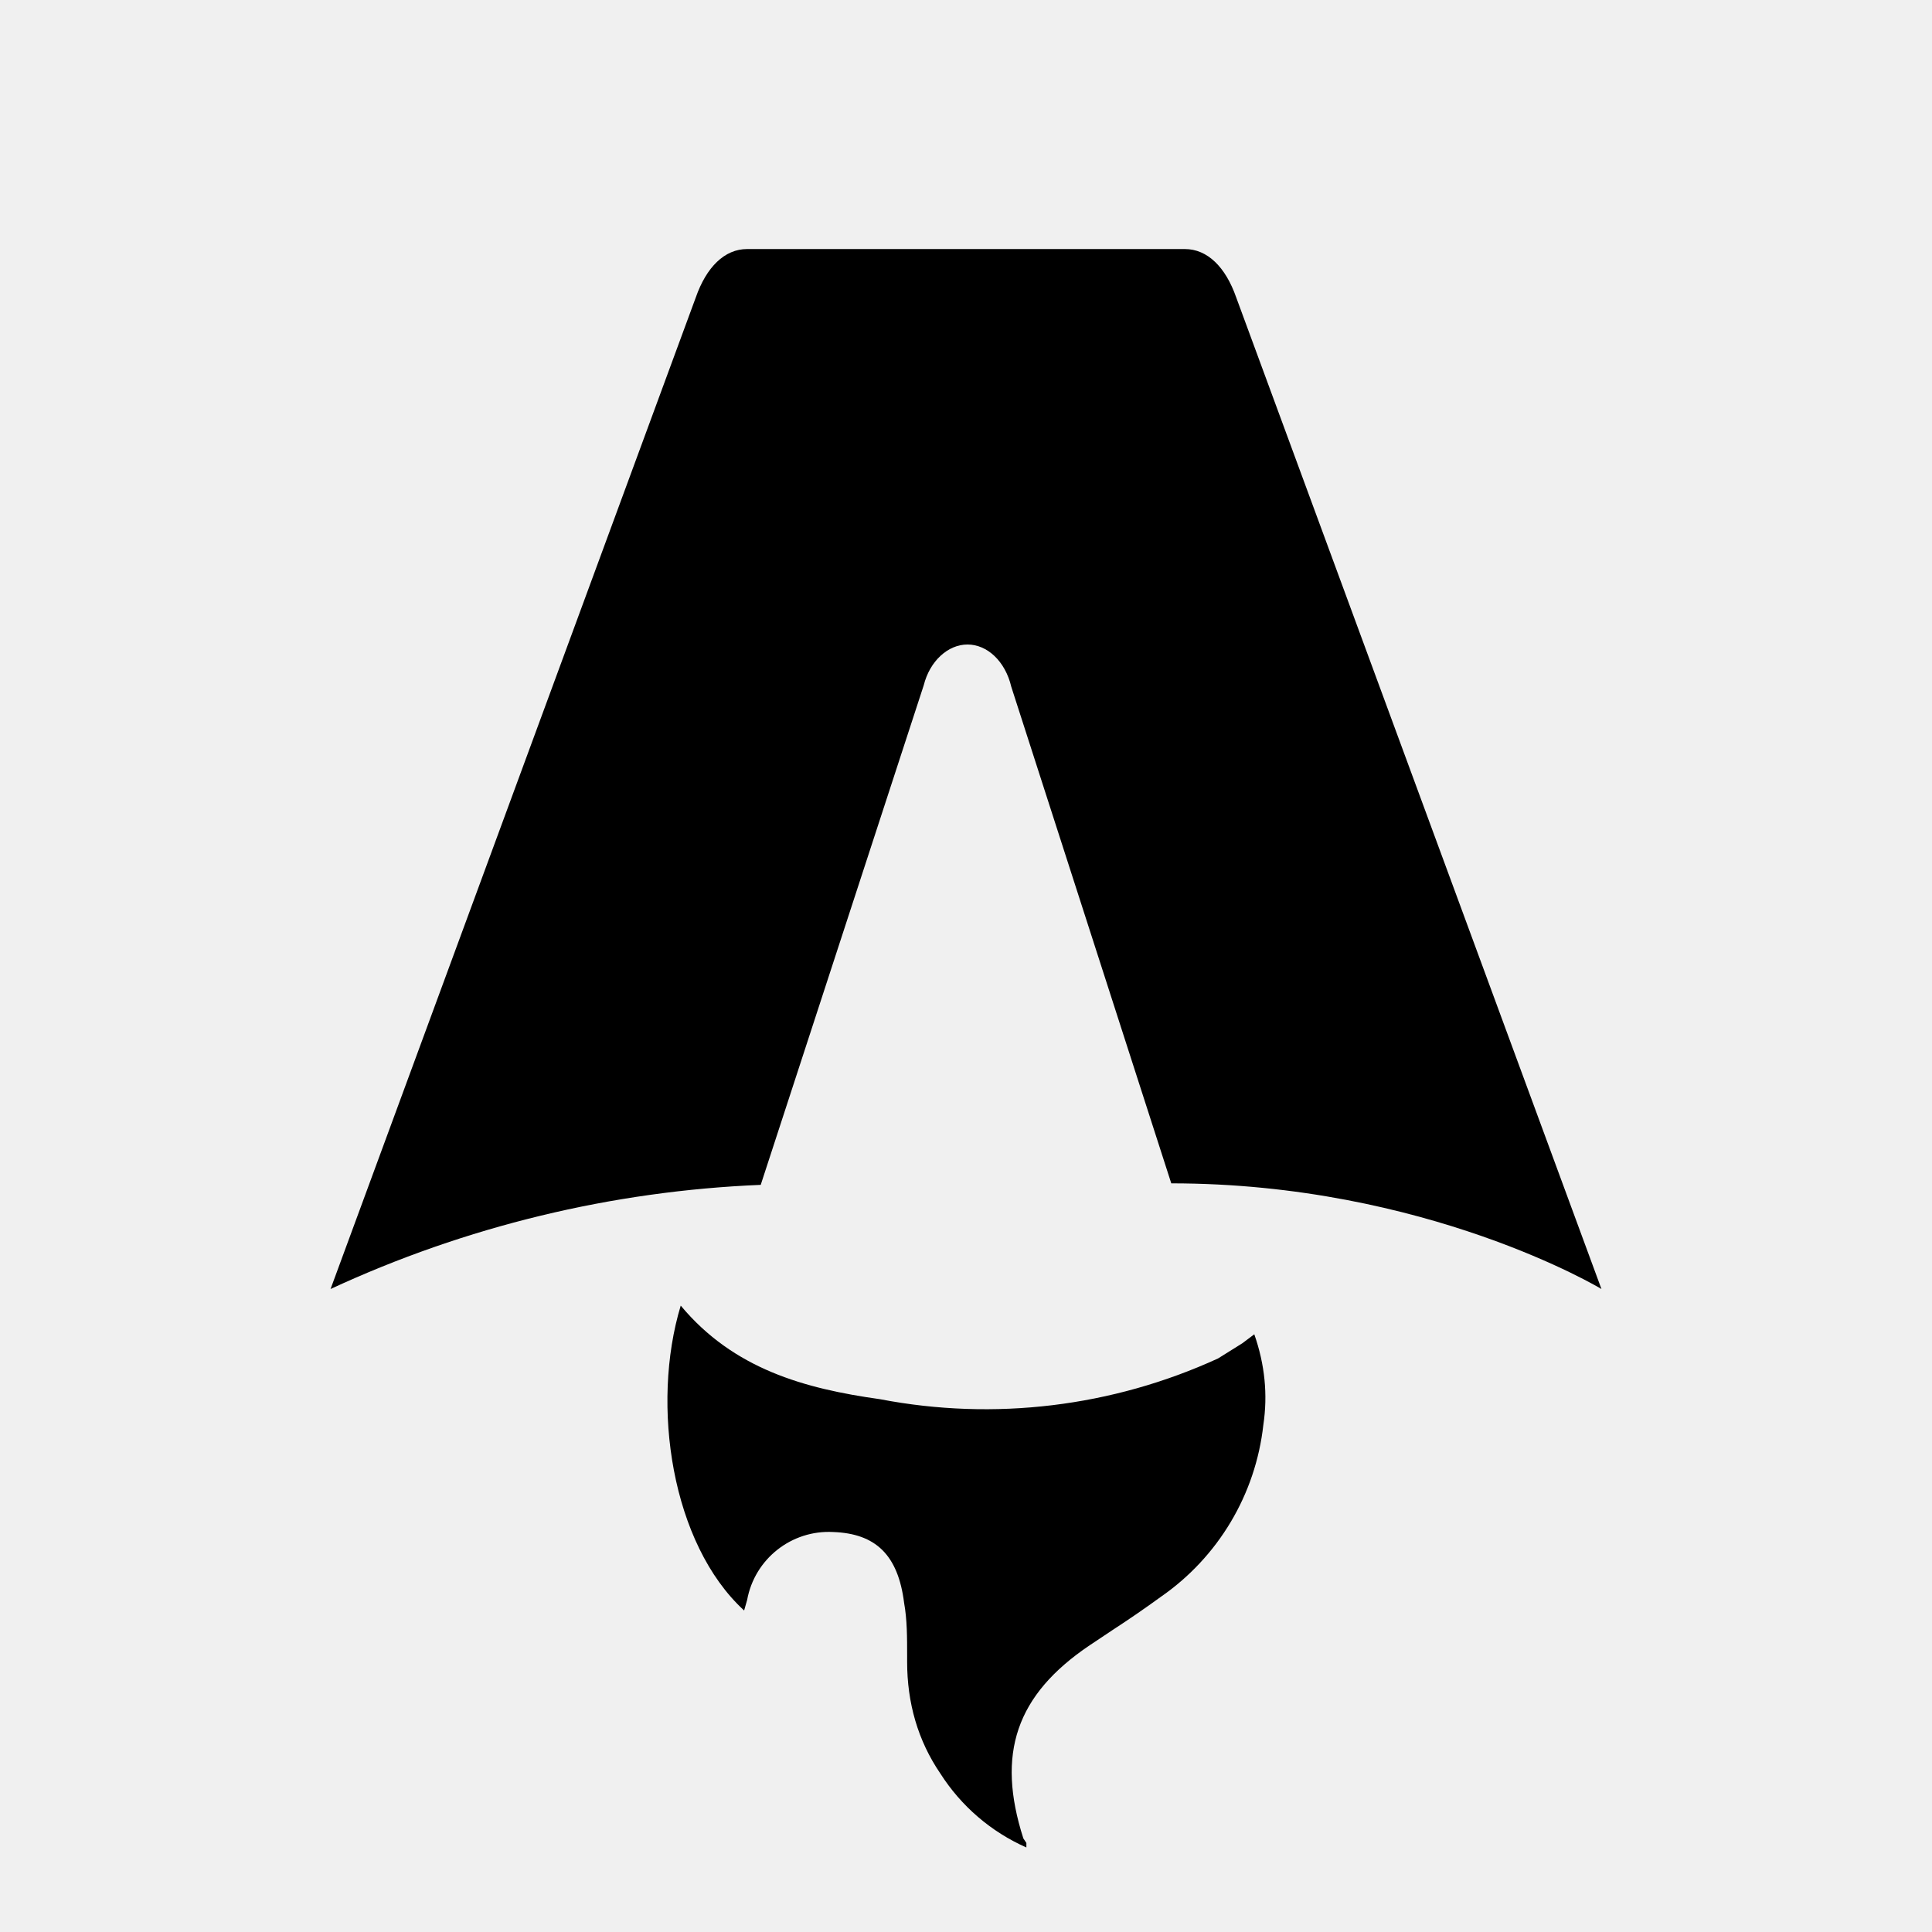
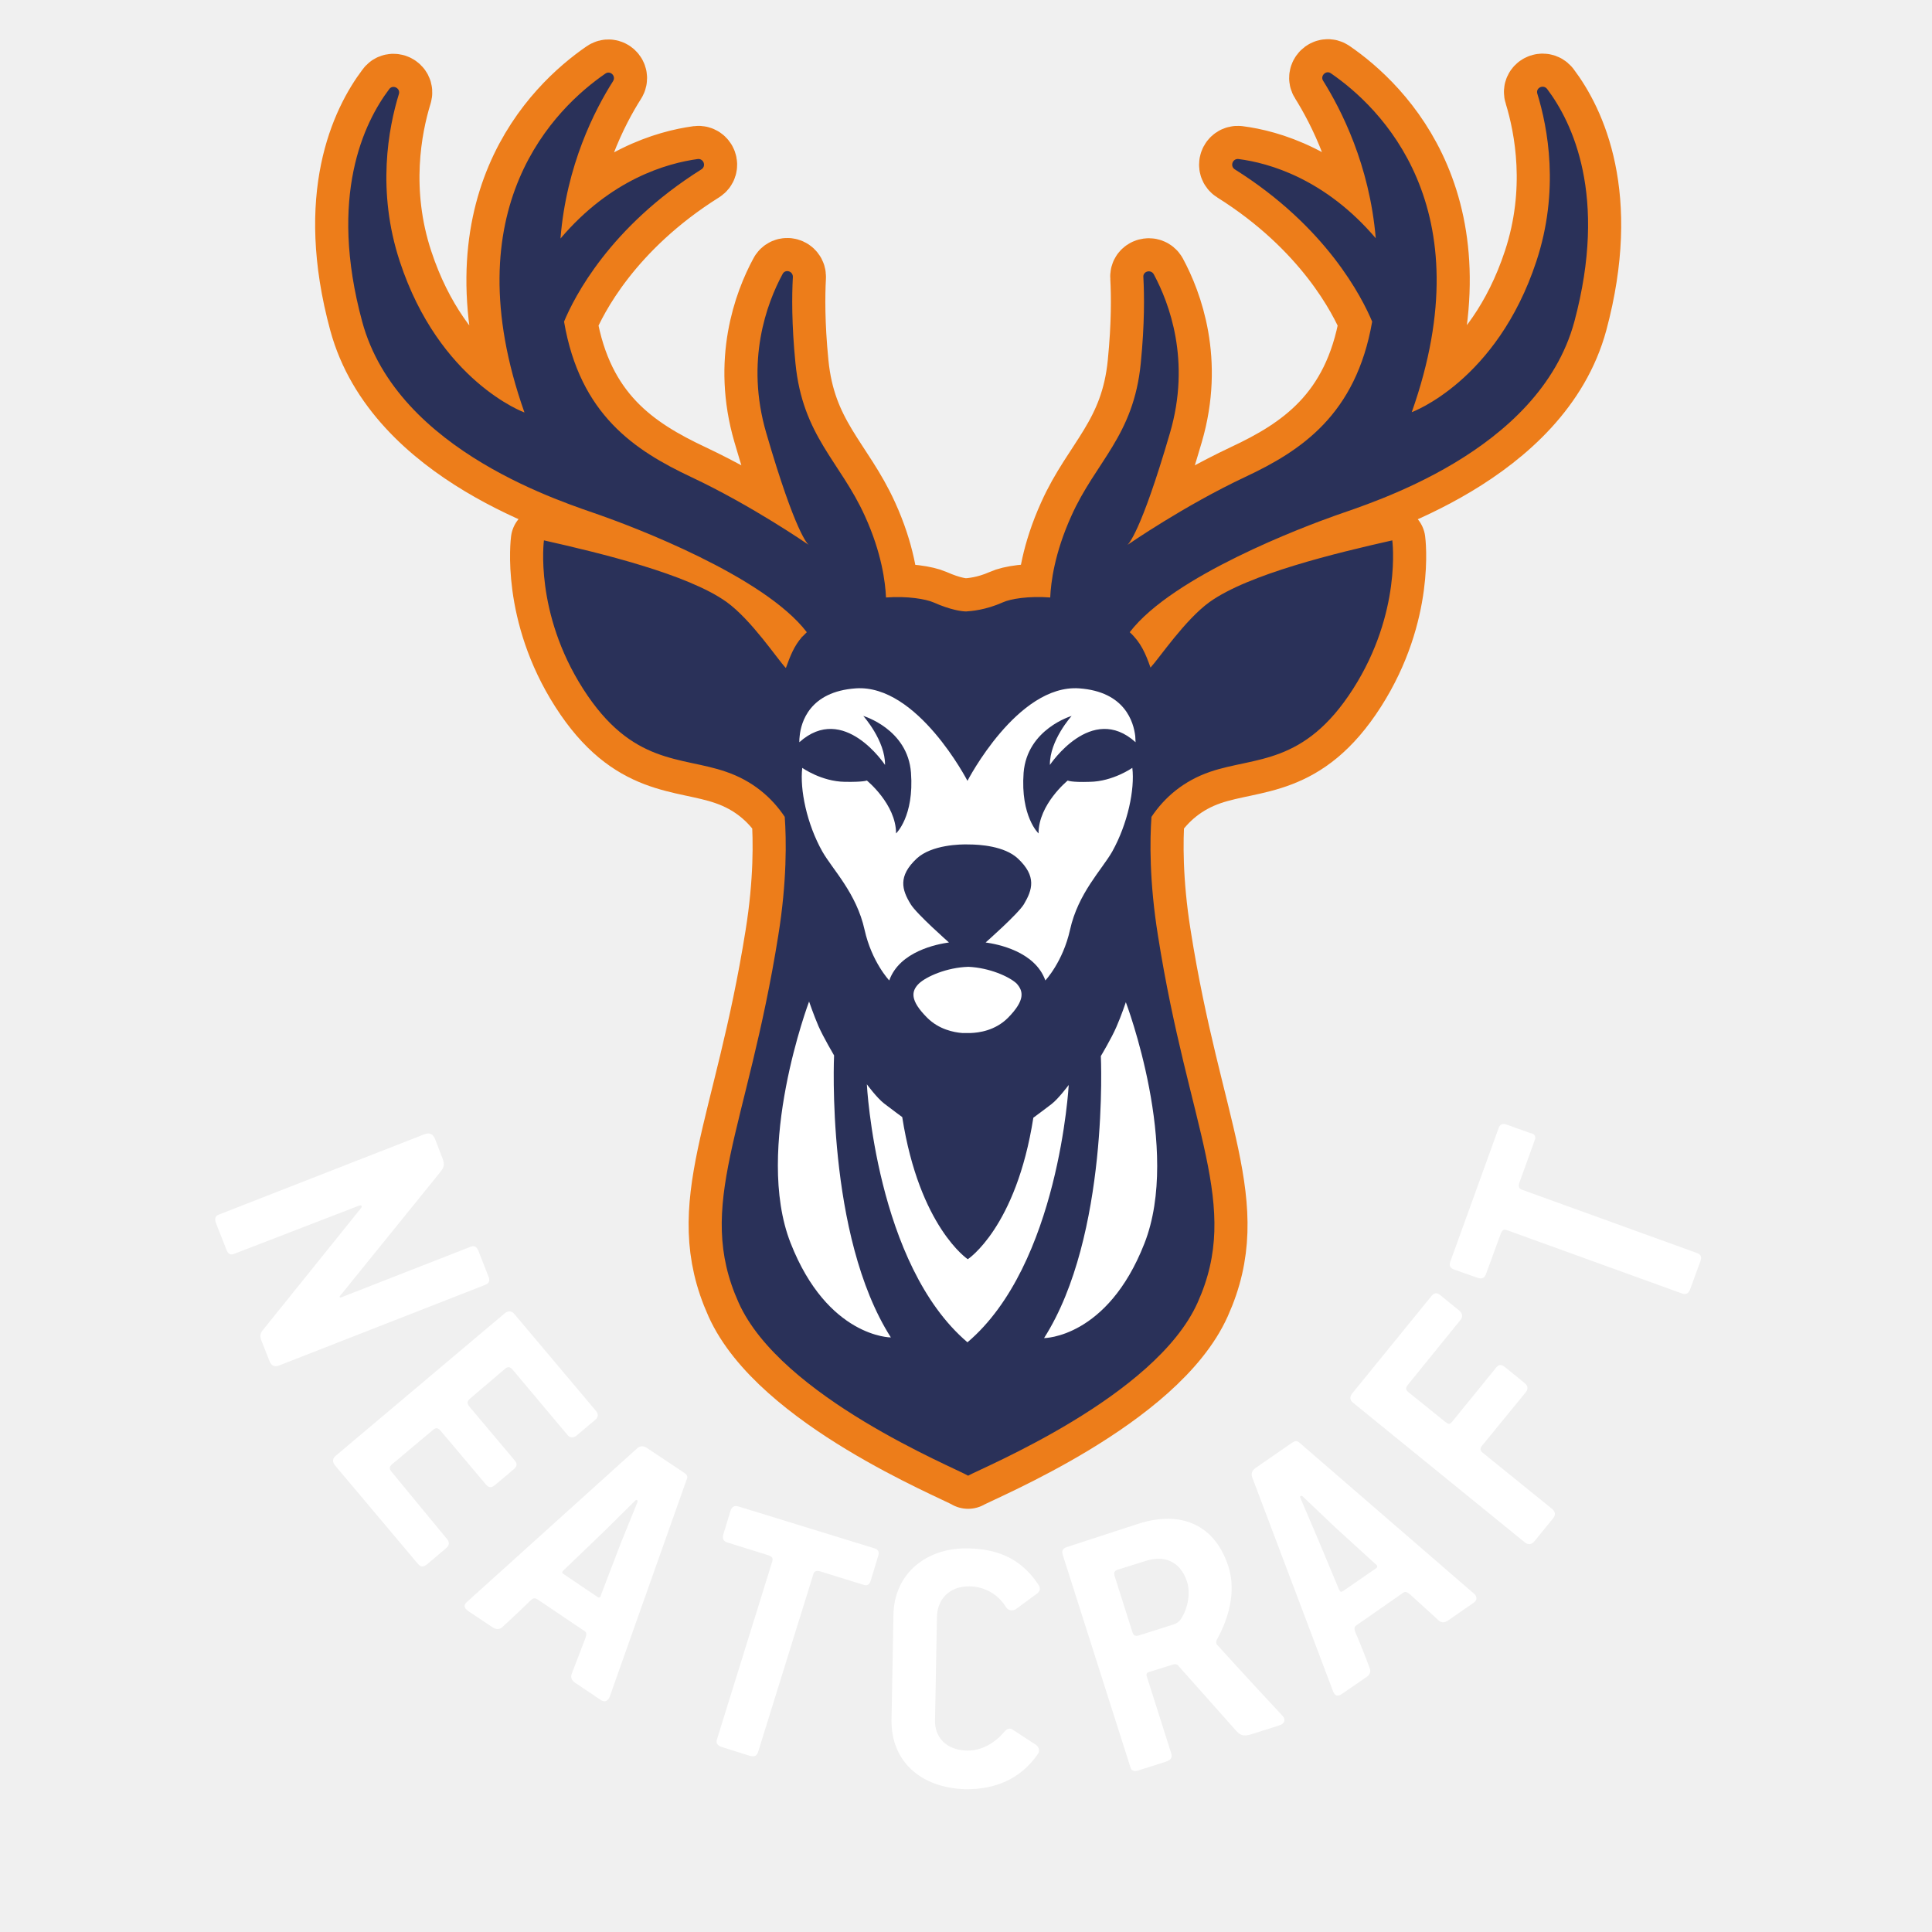
- <svg xmlns="http://www.w3.org/2000/svg" fill="none" viewBox="0 0 128 128">
-   <path d="M50.4 78.5a75.1 75.1 0 0 0-28.5 6.9l24.2-65.7c.7-2 1.9-3.2 3.4-3.2h29c1.5 0 2.7 1.2 3.4 3.2l24.2 65.7s-11.6-7-28.5-7L67 45.5c-.4-1.7-1.6-2.8-2.9-2.8-1.3 0-2.5 1.1-2.9 2.7L50.4 78.5Zm-1.1 28.2Zm-4.2-20.2c-2 6.6-.6 15.8 4.2 20.2a17.5 17.5 0 0 1 .2-.7 5.5 5.5 0 0 1 5.7-4.5c2.8.1 4.3 1.5 4.7 4.7.2 1.1.2 2.3.2 3.5v.4c0 2.7.7 5.2 2.2 7.4a13 13 0 0 0 5.7 4.9v-.3l-.2-.3c-1.8-5.6-.5-9.5 4.4-12.8l1.5-1a73 73 0 0 0 3.2-2.2 16 16 0 0 0 6.8-11.4c.3-2 .1-4-.6-6l-.8.6-1.6 1a37 37 0 0 1-22.4 2.7c-5-.7-9.7-2-13.2-6.2Z" />
-   <style>
-         path { fill: #000; }
-         @media (prefers-color-scheme: dark) {
-             path { fill: #FFF; }
-         }
-     </style>
+ <svg xmlns="http://www.w3.org/2000/svg" version="1.1" id="Calque_1" x="0px" y="0px" viewBox="0 0 595.3 595.3" style="enable-background:new 0 0 595.3 595.3;" xml:space="preserve">
+   <style type="text/css">
+ 	.st0{fill:#FFFFFF;}
+ 	.st1{fill:#ED7D1A;stroke:#ED7D1A;stroke-width:20.405;stroke-linejoin:round;stroke-miterlimit:10;}
+ 	.st2{fill:#2A3159;}
+ </style>
+   <g>
+     <g>
+       <path class="st0" d="M136.3,356.8c0.8,2.1,0.5,2.9-0.6,4.3l-31,38.3c-0.2,0.3,0.1,0.5,0.3,0.4l39.9-15.6c1.2-0.5,2-0.1,2.5,1.2    l3.1,7.9c0.5,1.2,0.3,2.1-1,2.6l-63.4,24.8c-1.7,0.7-2.6-0.1-3.1-1.4l-2.2-5.6c-0.7-1.7-0.9-2.6,0.3-4l30.1-37.4    c0.5-0.6,0.3-1.1-0.6-0.8L72,386.4c-1.1,0.4-1.8-0.1-2.3-1.5l-3.1-7.9c-0.5-1.3-0.4-2.2,0.7-2.7l63.2-24.7    c1.7-0.7,2.9-0.4,3.6,1.5L136.3,356.8z" />
+       <path class="st0" d="M137.8,474.3c0.7,0.8,0.7,1.9-0.3,2.7l-5.9,5c-1.1,0.9-2,0.9-2.8-0.1l-25.6-30.4c-0.8-1-0.8-2.1,0.2-2.9    l52.2-44c1-0.8,2.1-0.7,2.9,0.3l25.1,29.8c0.7,0.8,0.9,1.8-0.1,2.7l-5.8,4.9c-1,0.8-2.1,0.8-2.8-0.1l-16.8-20    c-1-1.2-1.6-1.1-2.4-0.5l-10.7,9.1c-1.2,1-1.2,1.6-0.3,2.7l13.9,16.5c0.9,1.1,0.7,1.9-0.4,2.8l-5.7,4.8c-1,0.8-1.8,0.9-2.7-0.1    l-14-16.6c-0.9-1.1-1.6-1-2.5-0.2l-12.4,10.4c-1.1,0.9-1,1.6,0,2.7L137.8,474.3z" />
+       <path class="st0" d="M187.9,522.7c-0.3,0.8-1.1,2.2-2.8,1.1l-7.9-5.3c-1-0.7-1.4-1.5-1.1-2.6l4.3-11.2c0.4-1.2,0.4-1.7-0.4-2.2    l-14.4-9.7c-1.1-0.7-1.5-0.1-2.2,0.4c-1.7,1.7-7,6.7-8.8,8.3c-0.8,0.7-1.9,0.5-2.7,0l-7.5-5c-1.8-1.2-1.4-2.2-0.3-3.1l52.3-47.2    c0.9-0.7,1.8-0.8,3,0l11.1,7.4c0.9,0.6,1.7,1.1,1,2.5L187.9,522.7z M191.2,475.7l5.2-12.8c0.2-0.6-0.2-1-0.7-0.5l-9.6,9.5    l-12.4,11.9c-0.6,0.6-0.7,0.8,0.1,1.3L184,492c0.6,0.4,1,0.4,1.2-0.6L191.2,475.7z" />
+       <path class="st0" d="M266,488.3l-13.2-4.1c-1.3-0.4-2,0-2.2,0.9l-17,54.7c-0.4,1.3-1.2,1.6-2.6,1.2l-8.6-2.7    c-1.2-0.4-1.9-1.1-1.5-2.3l17-54.7c0.3-1,0.3-1.6-1.2-2.1l-12.5-3.9c-1.3-0.4-1.7-1.1-1.3-2.6l2.2-7.2c0.4-1.2,1.1-1.7,2.5-1.3    l41.9,12.9c1.1,0.3,1.5,1.2,1.1,2.3l-2.2,7.3C268,488.1,267.4,488.8,266,488.3z" />
+       <path class="st0" d="M274.7,529.9l0.6-32.4c0.2-12.5,10-20.7,23.1-20.4c8.1,0.2,15.8,2.5,21.5,11.1c0.7,0.9,0.8,2.1-0.6,3    l-6.4,4.7c-1.3,0.7-2.6,0.1-3.1-1c-2.5-3.8-6.5-6-11-6.1c-6.6-0.1-10,4.3-10.1,9.4l-0.6,32c-0.1,4.9,3.3,9.1,9.9,9.2    c4.3,0.1,8.4-2.3,11-5.3c0.8-0.8,1.6-2.1,3.1-1.1l6.9,4.5c1,0.6,1.5,1.8,0.9,2.8c-5.5,8.1-13.6,11.1-22.4,11    C283.7,550.9,274.5,542.7,274.7,529.9z" />
+       <path class="st0" d="M350.8,469.5c13.4-4.3,23.7,0.6,27.7,13.2c2.5,7.8,0,16.2-3.6,22.6c-0.3,0.8-0.2,1.2,0.3,1.7    c0.2,0.2,9.6,10.6,19.9,21.6c1.2,1.2,0.7,2.5-0.8,3l-8.5,2.7c-3,1-3.9,0.1-5-1.1l-17.6-19.8c-0.3-0.5-0.9-0.8-1.8-0.5l-7.4,2.3    c-0.7,0.2-0.9,0.7-0.6,1.5l7.5,23.6c0.4,1.3-0.2,2-1.6,2.5l-8.5,2.7c-1.2,0.4-2.2,0.2-2.5-1l-20.8-65.3c-0.4-1.2-0.2-2,1.2-2.5    L350.8,469.5z M361.7,500.5c0.7-0.2,1.7-0.9,2-1.4c2.7-3.9,3-8.8,2.1-11.6c-1.7-5.5-6.1-8.6-12.6-6.6l-8.6,2.7    c-1.3,0.4-1.5,1-1.1,2.2l5.4,17c0.3,1,0.7,1.5,2.1,1.1L361.7,500.5z" />
+       <path class="st0" d="M454,490.9c0.7,0.5,1.7,1.8,0,3l-7.8,5.4c-1,0.7-1.9,0.8-2.8,0.1l-8.9-8.1c-1-0.8-1.4-1-2.2-0.5l-14.2,9.9    c-1.1,0.7-0.7,1.3-0.5,2.2c1,2.2,3.7,9,4.5,11.3c0.4,1-0.2,2-1,2.5l-7.4,5.1c-1.8,1.3-2.5,0.5-3-0.8l-24.9-65.9    c-0.3-1.1-0.1-1.9,1.1-2.8l11-7.6c0.9-0.6,1.6-1.1,2.7,0L454,490.9z M411.4,470.6l-10-9.5c-0.4-0.4-1-0.2-0.7,0.5l5.3,12.4    l6.6,15.8c0.4,0.7,0.5,0.9,1.3,0.4l10-6.9c0.6-0.4,0.7-0.8-0.1-1.4L411.4,470.6z" />
+       <path class="st0" d="M478.2,464.9c1.1,0.9,1.2,1.9,0.3,3l-5.7,7c-0.8,1-1.9,1.2-2.9,0.4l-53-43.1c-1-0.8-1.1-1.8-0.2-2.9l24.4-30    c0.7-0.8,1.5-1.2,2.6-0.3l5.9,4.8c1,0.8,1.2,1.9,0.5,2.8l-16.3,20.1c-0.8,1-0.6,1.6,0.1,2.2l11.4,9.2c1,0.8,1.4,0.9,2.2-0.1    l13.5-16.6c0.9-1.1,1.7-1,2.8-0.1l5.9,4.8c1,0.8,1.3,1.7,0.5,2.8l-13.5,16.5c-0.8,1-0.7,1.6,0.5,2.5L478.2,464.9z" />
+       <path class="st0" d="M472.9,351.3l-4.7,13c-0.5,1.3-0.1,2,0.8,2.3l53.9,19.5c1.3,0.5,1.5,1.3,1,2.6l-3.1,8.5    c-0.4,1.2-1.2,1.8-2.4,1.4l-53.9-19.5c-1-0.4-1.6-0.3-2.1,1.1l-4.5,12.3c-0.5,1.3-1.2,1.7-2.7,1.2l-7.1-2.5    c-1.2-0.4-1.7-1.2-1.2-2.5l14.9-41.2c0.4-1.1,1.3-1.4,2.4-1l7.2,2.6C472.7,349.3,473.4,350,472.9,351.3z" />
+     </g>
+     <path class="st1" d="M476.7,27.4c-1.2-1.5-3.6-0.3-3,1.5c3.2,10.4,6.9,29.8-0.3,51.6c-12.2,37-38.4,46.5-38.4,46.5   c22.4-63.3-9.9-94.1-24.9-104.4c-1.5-1.1-3.4,0.8-2.4,2.3c5.5,8.8,14.3,25.9,16.2,48.5C408.3,55.1,391,50.2,381.6,49   c-1.8-0.2-2.7,2.2-1.1,3.2c28.2,17.7,39.2,39.5,42.3,46.9c-5,28.7-21.9,39.8-39.2,47.9c-18.7,8.8-35.9,20.7-36.2,20.9   c0.2-0.2,4-3.3,13.1-34.5c6.5-22.2-0.2-40-5-48.9c-0.9-1.6-3.4-0.9-3.2,0.9c0.3,5.6,0.4,14.4-0.8,26.5   c-2.2,22.5-13.9,30.3-21.4,47.1c-5.2,11.5-6.3,20.5-6.5,25.1c-6.6-0.5-12.2,0.4-14.6,1.5c-5.4,2.4-9.8,2.7-11.3,2.8   c-1.2,0-4.7-0.4-10.1-2.8c-2.3-1-8-2-14.6-1.5c-0.2-4.6-1.3-13.7-6.5-25.1c-7.6-16.8-19.2-24.6-21.4-47.1   c-1.2-12.1-1.1-20.9-0.8-26.5c0.1-1.9-2.4-2.6-3.2-0.9c-4.8,8.9-11.5,26.7-5,48.9c9.1,31.3,12.9,34.4,13.1,34.5   c-0.3-0.2-17.5-12.1-36.2-20.9c-17.4-8.2-34.3-19.2-39.2-47.9c3.1-7.5,14.1-29.2,42.3-46.9c1.6-1,0.7-3.4-1.1-3.2   c-9.5,1.3-26.8,6.2-42.3,24.5c1.8-22.6,10.6-39.7,16.2-48.5c1-1.6-0.9-3.4-2.4-2.3c-15.1,10.4-47.3,41.1-24.9,104.4   c0,0-26.2-9.5-38.4-46.5c-7.2-21.8-3.5-41.2-0.3-51.6c0.6-1.8-1.9-3.1-3-1.5c-7.7,10.2-18.8,32.9-8.3,71.6   c10.9,40.3,63.2,56,73.5,59.7c9.6,3.4,50.2,18.6,63.5,36c-0.5,0.5-1,1-1.4,1.4c-0.1,0-0.1,0-0.2,0c0,0,0.1,0.1,0.1,0.1   c-2.4,2.7-3.6,5.8-4.9,9.4l-0.1,0.1c-2.7-2.9-10.6-14.8-18.2-20.3c-12-8.6-39-15.1-56.3-19c0,0-3,22.2,12.1,45.8   c15.1,23.6,30.2,20.7,44,25.5c8.2,2.8,14.1,7.9,18.1,13.9c0.5,7,0.7,19.9-2,36.6c-9.6,60.2-25.8,82.9-12.2,113.1   c13,29,66.3,50.7,70.7,53.3v0c4.4-2.5,57.7-24.3,70.7-53.3c13.6-30.2-2.7-52.9-12.2-113.1c-2.7-16.8-2.5-29.6-2-36.6   c4-6,9.9-11.1,18.1-13.9c13.8-4.7,28.9-1.9,44-25.5c15.1-23.6,12.1-45.8,12.1-45.8c-17.3,3.9-44.3,10.4-56.3,19   c-7.6,5.5-15.5,17.3-18.2,20.2c-1.5-4.3-3-7.8-6.4-10.9c13.3-17.4,53.9-32.6,63.5-36c10.3-3.7,62.6-19.4,73.5-59.7   C495.5,60.3,484.4,37.6,476.7,27.4z" />
+     <g>
+       <path class="st0" d="M355,310.3c-6-17.2-7.9-48.2-3.7-61.7c4.2-13.5,1.9-48.2-23.2-47.8c-12.7,0.2-23,3.2-30.1,6.1    c-7.1-2.9-17.4-5.9-30.1-6.1c-25.1-0.5-27.4,34.3-23.2,47.8c4.2,13.5,2.3,44.5-3.7,61.7c-6,17.2-13.5,55.2-1.9,84.4    c11.1,28.1,55.4,48.9,58.8,50.5l0,0.1c0,0,0.1,0,0.1-0.1c0.1,0,0.1,0.1,0.1,0.1l0-0.1c3.4-1.6,47.6-22.4,58.8-50.5    C368.5,365.5,361.1,327.5,355,310.3z" />
+       <path class="st2" d="M476.7,27.4c-1.2-1.5-3.6-0.3-3,1.5c3.2,10.4,6.9,29.8-0.3,51.6c-12.2,37-38.4,46.5-38.4,46.5    c22.4-63.3-9.9-94.1-24.9-104.4c-1.5-1.1-3.4,0.8-2.4,2.3c5.5,8.8,14.3,25.9,16.2,48.5C408.3,55.1,391,50.2,381.6,49    c-1.8-0.2-2.7,2.2-1.1,3.2c28.2,17.7,39.2,39.5,42.3,46.9c-5,28.7-21.9,39.8-39.2,47.9c-18.7,8.8-35.9,20.7-36.2,20.9    c0.2-0.2,4-3.3,13.1-34.5c6.5-22.2-0.2-40-5-48.9c-0.9-1.6-3.4-0.9-3.2,0.9c0.3,5.6,0.4,14.4-0.8,26.5    c-2.2,22.5-13.9,30.3-21.4,47.1c-5.2,11.5-6.3,20.5-6.5,25.1c-6.6-0.5-12.2,0.4-14.6,1.5c-5.4,2.4-9.8,2.7-11.3,2.8    c-1.2,0-4.7-0.4-10.1-2.8c-2.3-1-8-2-14.6-1.5c-0.2-4.6-1.3-13.7-6.5-25.1c-7.6-16.8-19.2-24.6-21.4-47.1    c-1.2-12.1-1.1-20.9-0.8-26.5c0.1-1.9-2.4-2.6-3.2-0.9c-4.8,8.9-11.5,26.7-5,48.9c9.1,31.3,12.9,34.4,13.1,34.5    c-0.3-0.2-17.5-12.1-36.2-20.9c-17.4-8.2-34.3-19.2-39.2-47.9c3.1-7.5,14.1-29.2,42.3-46.9c1.6-1,0.7-3.4-1.1-3.2    c-9.5,1.3-26.8,6.2-42.3,24.5c1.8-22.6,10.6-39.7,16.2-48.5c1-1.6-0.9-3.4-2.4-2.3c-15.1,10.4-47.3,41.1-24.9,104.4    c0,0-26.2-9.5-38.4-46.5c-7.2-21.8-3.5-41.2-0.3-51.6c0.6-1.8-1.9-3.1-3-1.5c-7.7,10.2-18.8,32.9-8.3,71.6    c10.9,40.3,63.2,56,73.5,59.7c9.6,3.4,50.2,18.6,63.5,36c-0.5,0.5-1,1-1.4,1.4c-0.1,0-0.1,0-0.2,0c0,0,0.1,0.1,0.1,0.1    c-2.4,2.7-3.6,5.8-4.9,9.4l-0.1,0.1c-2.7-2.9-10.6-14.8-18.2-20.3c-12-8.6-39-15.1-56.3-19c0,0-3,22.2,12.1,45.8    c15.1,23.6,30.2,20.7,44,25.5c8.2,2.8,14.1,7.9,18.1,13.9c0.5,7,0.7,19.9-2,36.6c-9.6,60.2-25.8,82.9-12.2,113.1    c13,29,66.3,50.7,70.7,53.3v0c4.4-2.5,57.7-24.3,70.7-53.3c13.6-30.2-2.7-52.9-12.2-113.1c-2.7-16.8-2.5-29.6-2-36.6    c4-6,9.9-11.1,18.1-13.9c13.8-4.7,28.9-1.9,44-25.5c15.1-23.6,12.1-45.8,12.1-45.8c-17.3,3.9-44.3,10.4-56.3,19    c-7.6,5.5-15.5,17.3-18.2,20.2c-1.5-4.3-3-7.8-6.4-10.9c13.3-17.4,53.9-32.6,63.5-36c10.3-3.7,62.6-19.4,73.5-59.7    C495.5,60.3,484.4,37.6,476.7,27.4z M315.4,238.1c-1,13.5,4.6,18.7,4.6,18.7c0-9,9-16.3,9-16.3s1,0.6,6.8,0.4    c7.1-0.1,13.1-4.3,13.1-4.3c0.8,6.6-1.4,17.2-6.2,25.8c-3.2,5.6-10.5,12.8-13,24.1c-2.2,9.9-7.6,15.6-7.6,15.6    c-3.2-9-14.8-11.2-18.4-11.7c0,0,10-8.8,11.8-11.8c2.6-4.4,4-8.6-1.9-14.1c-4.1-3.8-11.7-4.3-15.1-4.3c-2.6-0.1-11.4,0.1-16,4.3    c-5.9,5.5-4.6,9.7-1.9,14.1c1.8,3,11.8,11.8,11.8,11.8c-3.6,0.5-15.2,2.7-18.4,11.7c0,0-5.4-5.7-7.6-15.6    c-2.5-11.3-9.8-18.5-13-24.1c-4.8-8.5-7-19.2-6.2-25.8c0,0,5.9,4.2,13.1,4.3c5.8,0.1,6.8-0.4,6.8-0.4s9,7.3,9,16.3    c0,0,5.6-5.2,4.6-18.7c-1-13.5-14.7-17.5-14.7-17.5s6.8,7.6,6.7,15.1c0,0-12.7-19.3-26.4-7c0-0.7,0-1.3,0.1-1.9    c0.4-4.2,3-13.7,17.3-14.7c19-1.3,34.4,28.5,34.4,28.5s15.4-29.8,34.4-28.5c14.2,1,16.8,10.5,17.3,14.7c0,0.6,0.1,1.3,0.1,1.9    c-13.6-12.3-26.4,7-26.4,7c-0.1-7.6,6.7-15.1,6.7-15.1S316.5,224.6,315.4,238.1z M310.6,313.6c-4,4-9,4.6-11.5,4.7l-0.5,0    c0,0-0.1,0-0.2,0c-0.5,0-0.7,0-0.7,0l-1.2,0c-2.6-0.2-7.2-1.1-10.8-4.7c-5.4-5.4-4.9-8.2-2.6-10.5c2.3-2.2,8.6-5,15.3-5.2    c6.5,0.3,12.5,3,14.8,5.1C315.4,305.4,315.9,308.2,310.6,313.6z M243.6,383c-11.4-29.1,5.7-74.4,5.7-74.4s1.4,4.1,2.9,7.6    c1.5,3.4,4.8,9,4.8,9s-2.6,55.4,17.5,86.9C274.5,412.1,255,412.1,243.6,383z M298.1,413.6c-28.2-24-31-79.5-31-79.5    s3.1,4.2,5.3,5.9c2.2,1.7,5.6,4.2,5.6,4.2c5.3,33.9,20.2,43.8,20.2,43.8s14.9-9.7,20.2-43.6c0,0,3.4-2.5,5.6-4.2    c2.2-1.7,5.3-5.9,5.3-5.9S326.3,389.7,298.1,413.6z M352.6,383.2c-11.4,29.1-30.9,29.1-30.9,29.1c20.1-31.5,17.5-86.9,17.5-86.9    s3.3-5.5,4.8-9c1.5-3.4,2.9-7.6,2.9-7.6S364.1,354.1,352.6,383.2z" />
+     </g>
+   </g>
</svg>
